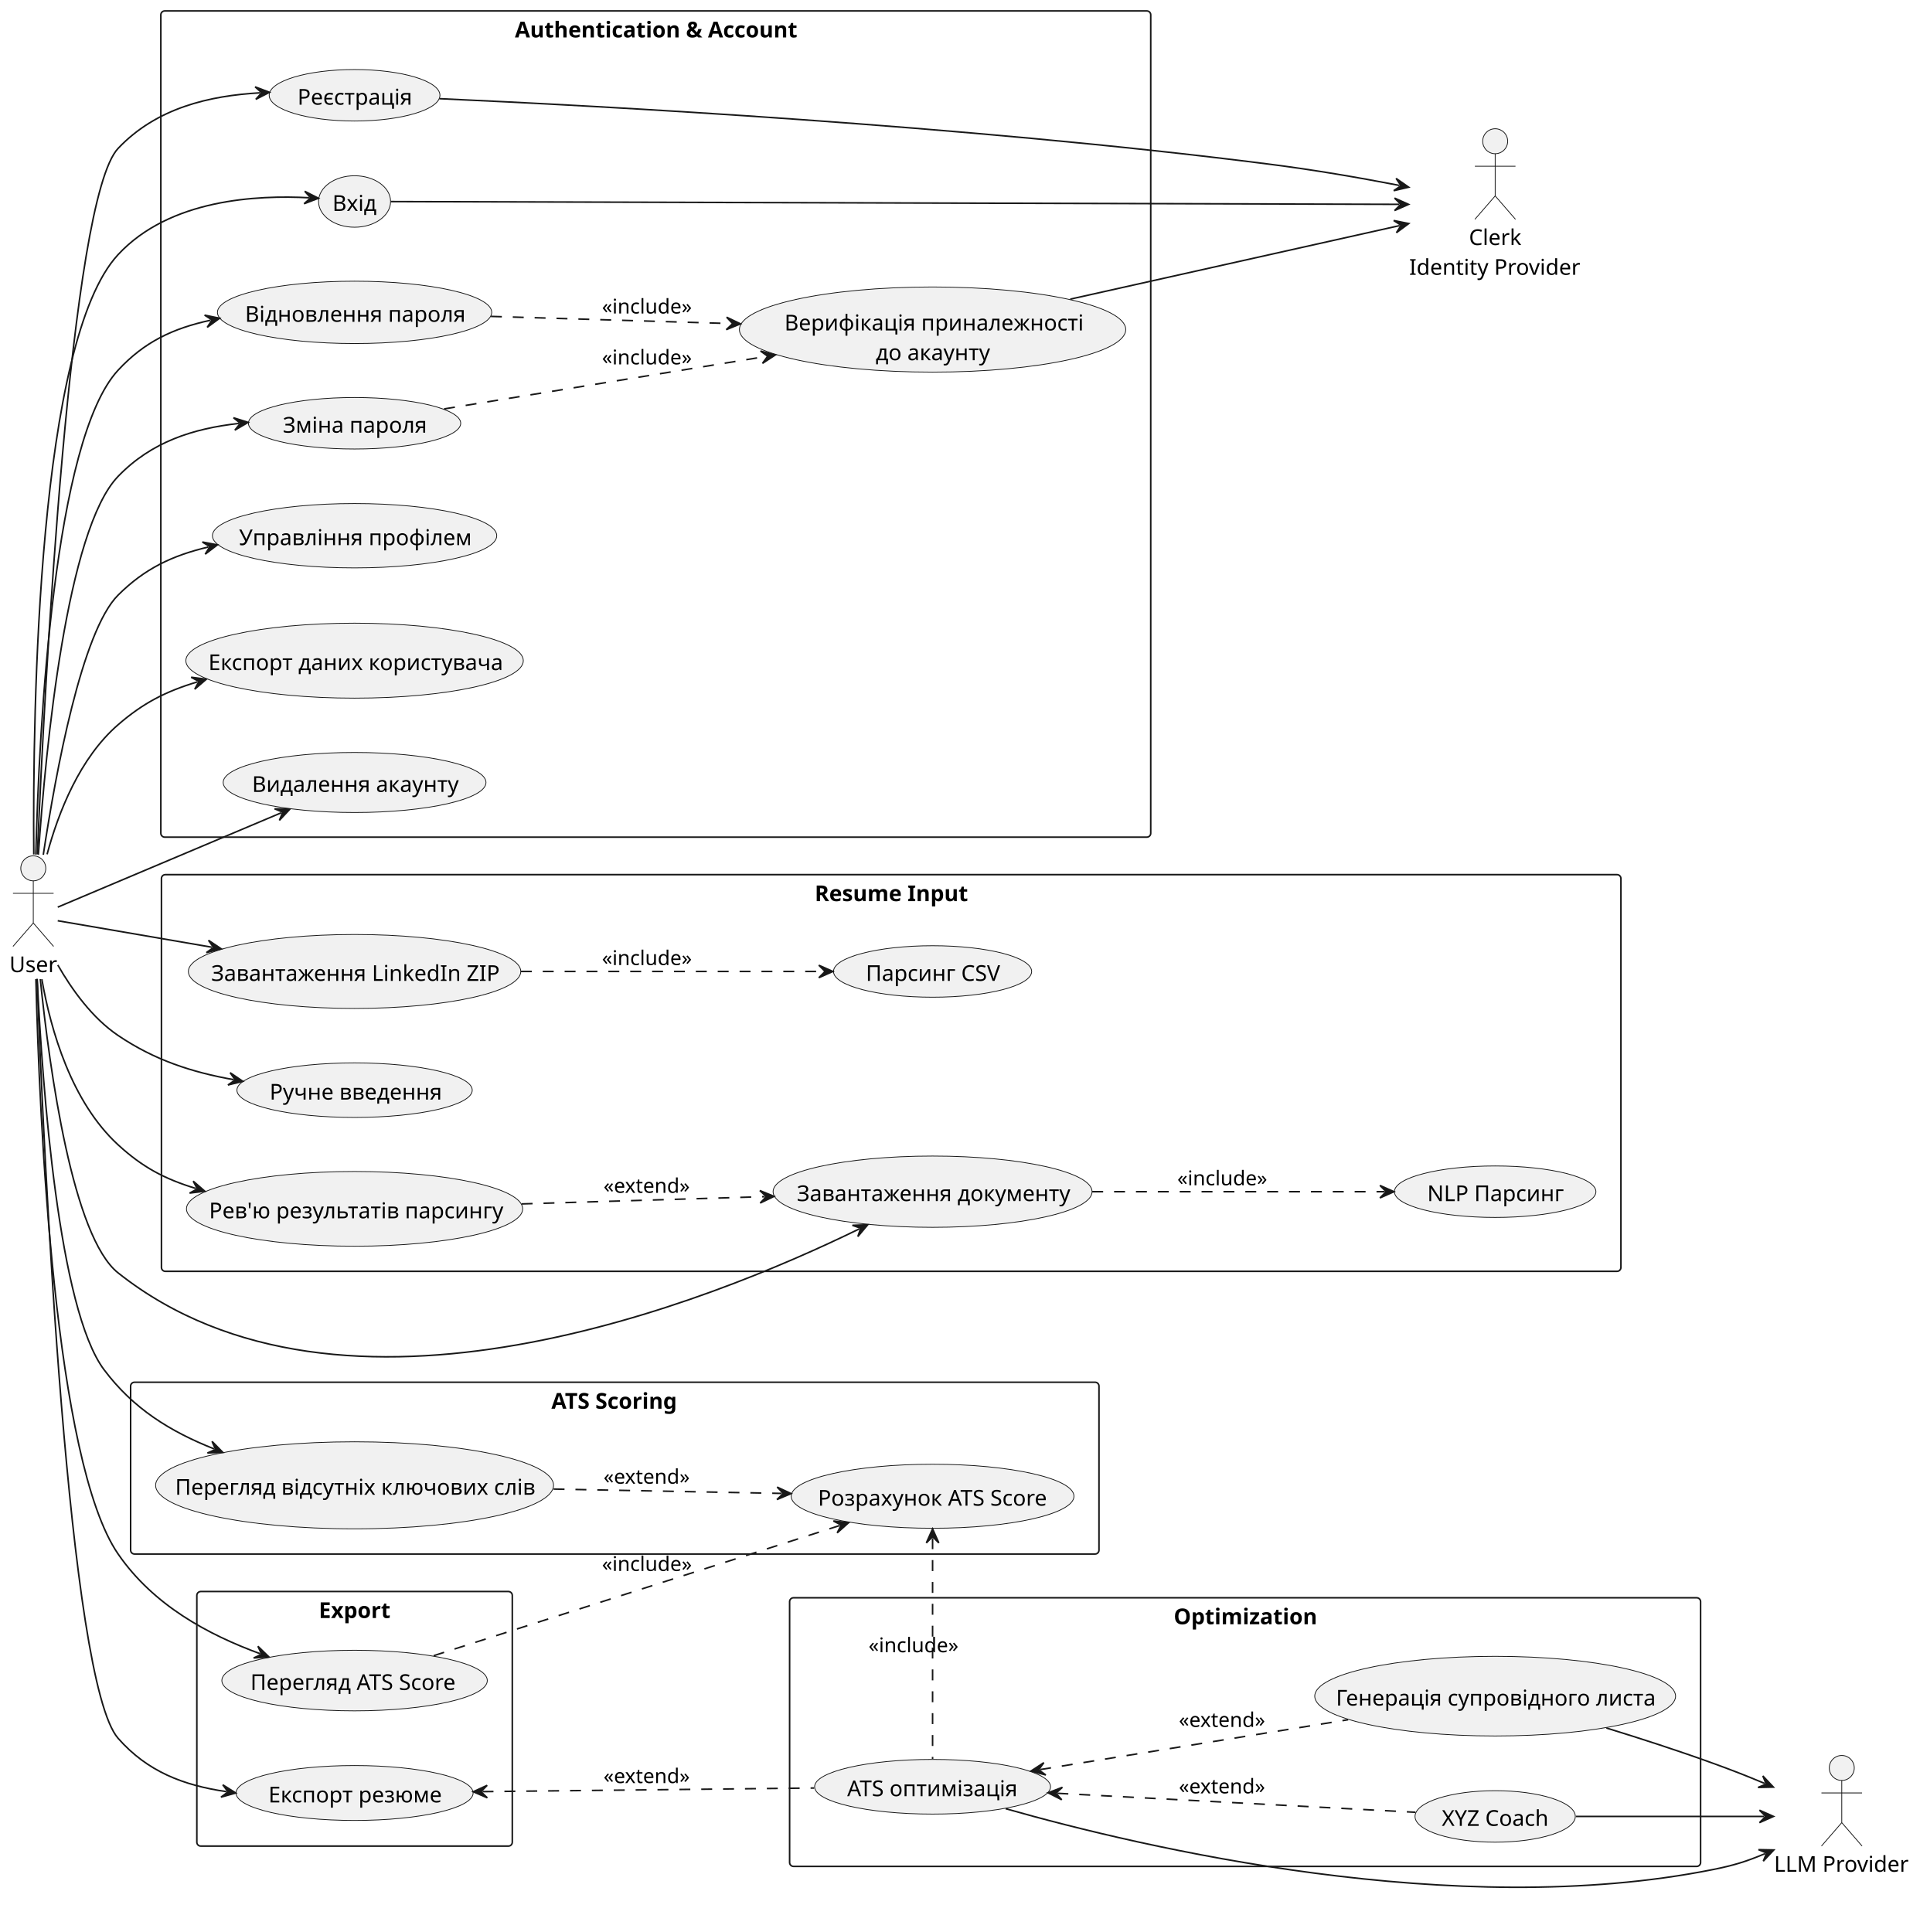
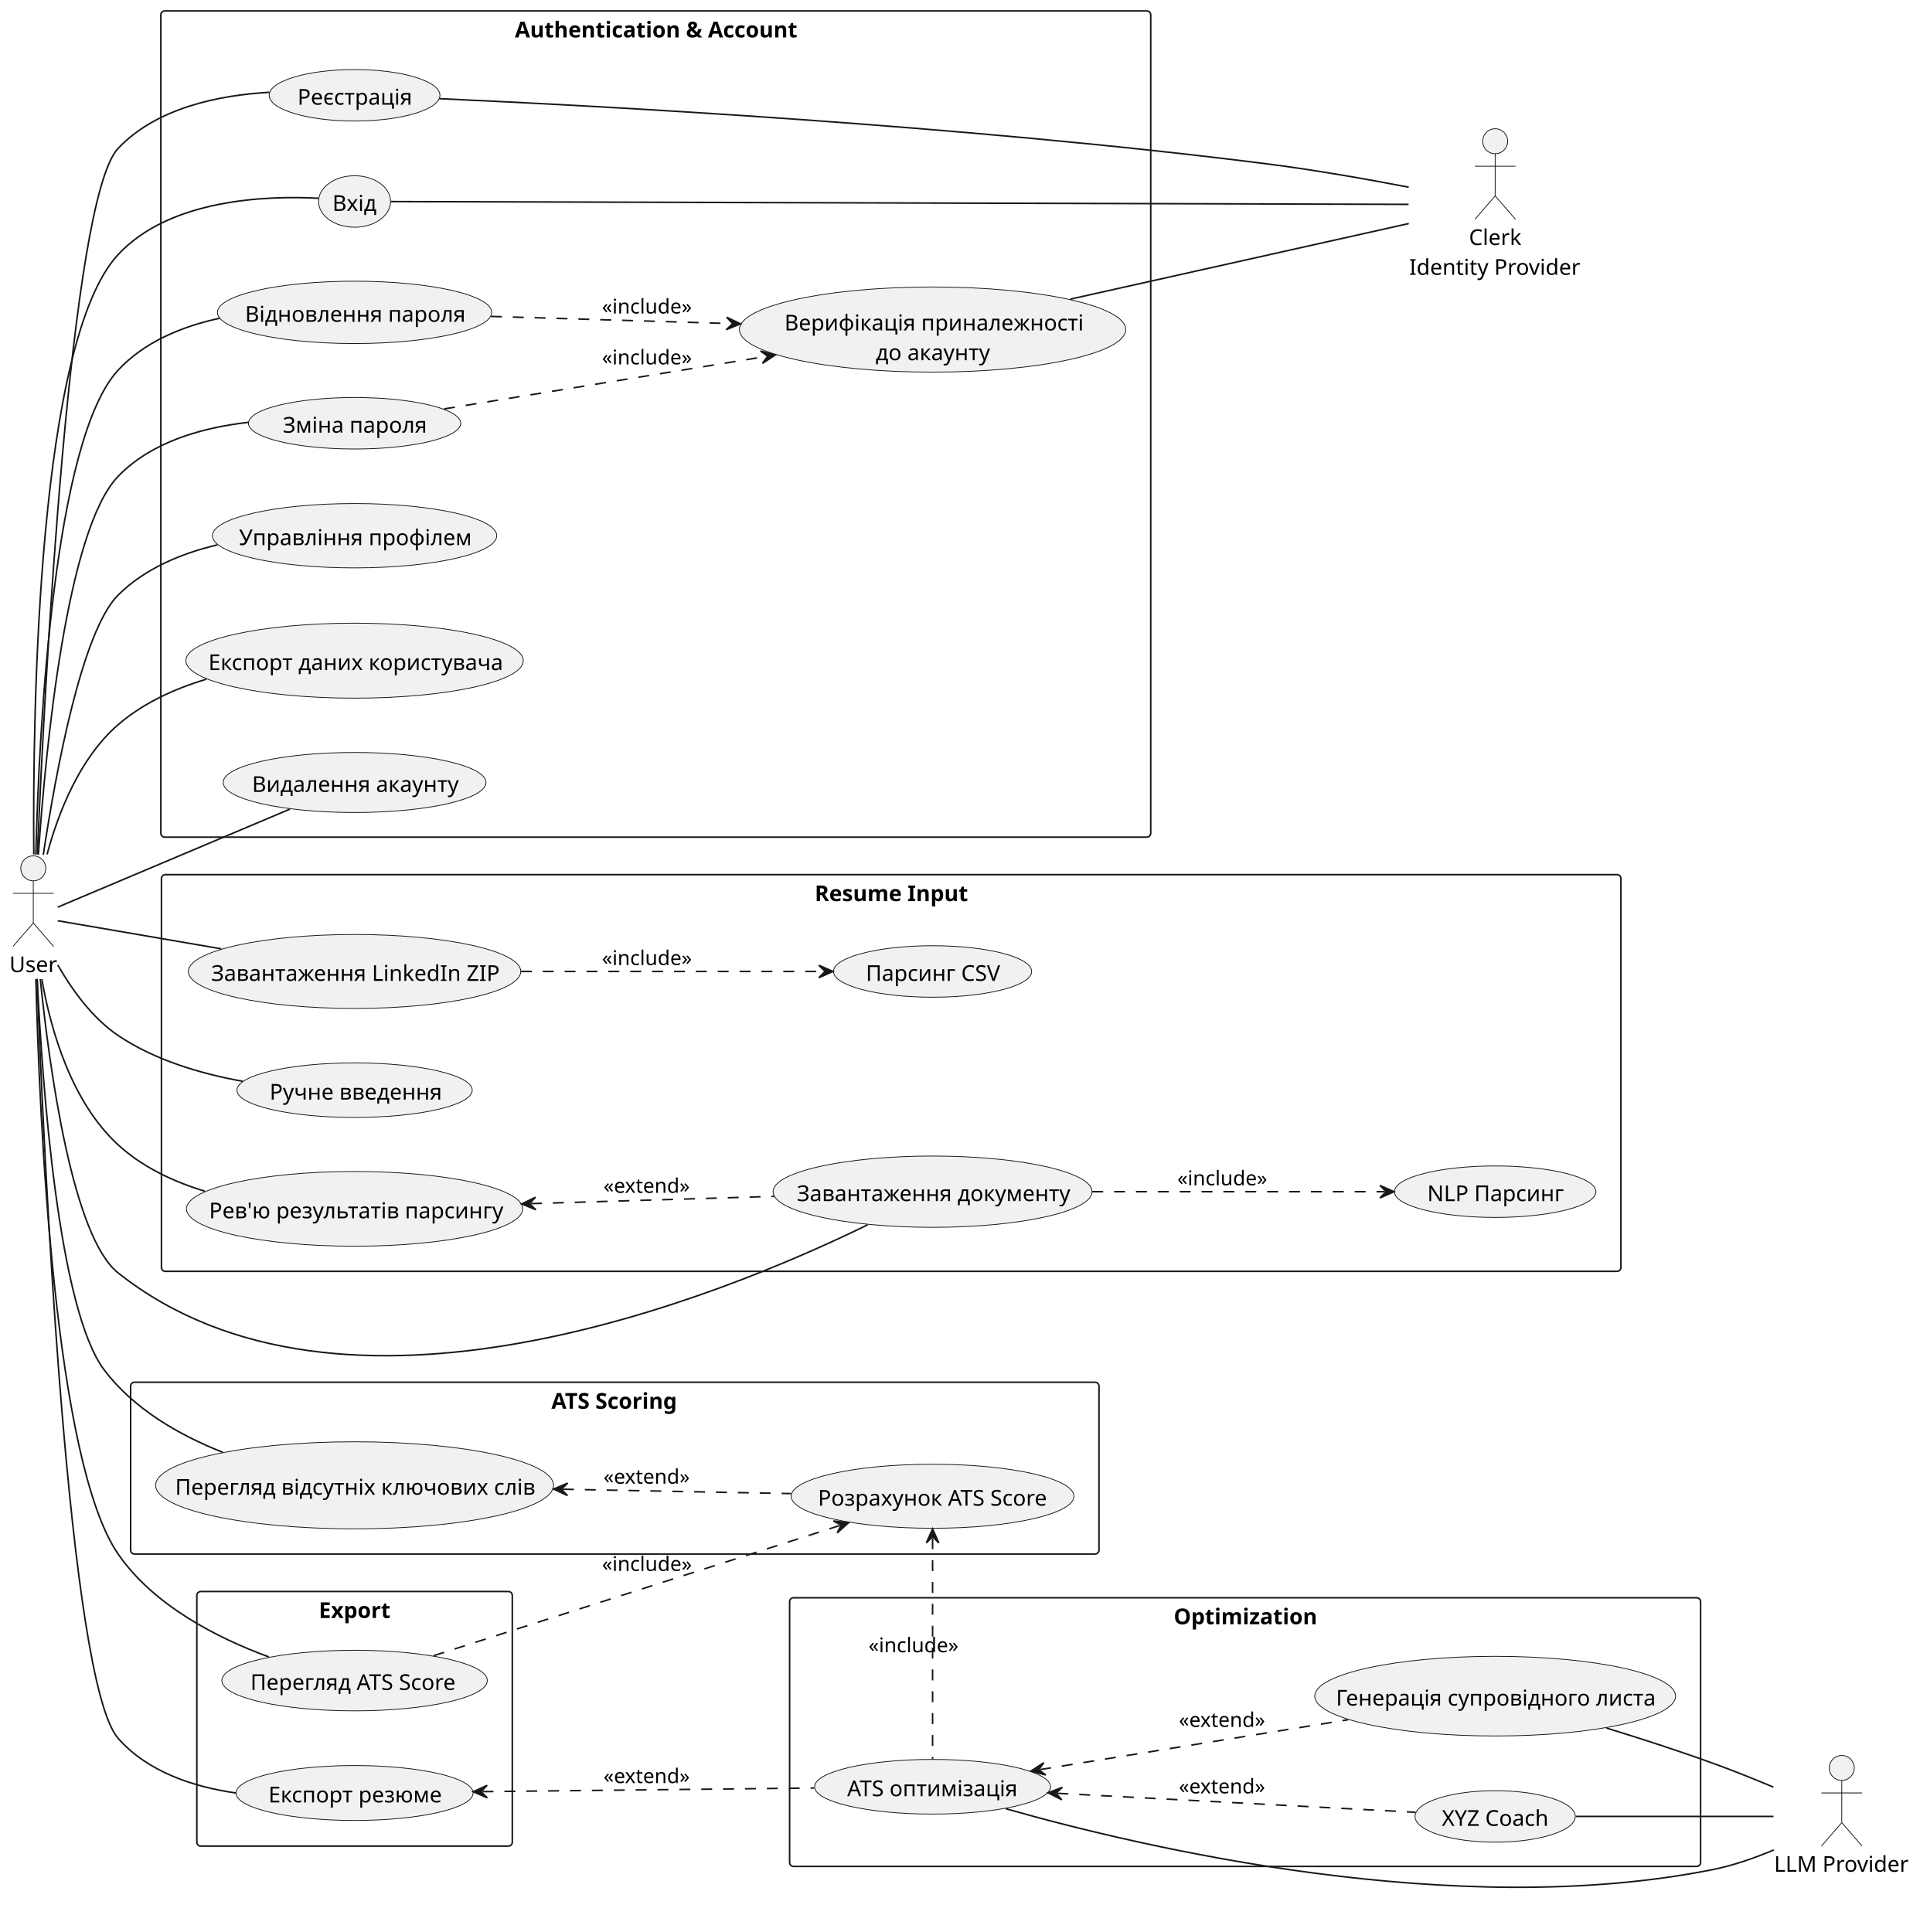
<svg xmlns="http://www.w3.org/2000/svg" contentStyleType="text/css" data-diagram-type="DESCRIPTION" height="1237px" preserveAspectRatio="none" style="width:1229px;height:1237px;background:#FFFFFF;" version="1.1" viewBox="0 0 1229 1237" width="1229px" zoomAndPan="magnify">
  <defs />
  <g>
    <g class="cluster" data-qualified-name="Authentication . Account" data-source-line="9" id="ent0005">
      <rect fill="none" height="529" rx="2.5" ry="2.5" style="stroke:#181818;stroke-width:1;" width="633.68" x="102.96" y="7" />
      <text fill="#000000" font-family="sans-serif" font-size="14" font-weight="bold" lengthAdjust="spacing" textLength="180.347" x="329.626" y="23.966">Authentication &amp; Account</text>
    </g>
    <g class="cluster" data-qualified-name="Resume Input" data-source-line="20" id="ent0014">
      <rect fill="none" height="254" rx="2.5" ry="2.5" style="stroke:#181818;stroke-width:1;" width="934.28" x="103.35" y="560" />
      <text fill="#000000" font-family="sans-serif" font-size="14" font-weight="bold" lengthAdjust="spacing" textLength="97.888" x="521.546" y="576.966">Resume Input</text>
    </g>
    <g class="cluster" data-qualified-name="Optimization" data-source-line="31" id="ent0021">
      <rect fill="none" height="172" rx="2.5" ry="2.5" style="stroke:#181818;stroke-width:1;" width="583.16" x="505.47" y="1023" />
      <text fill="#000000" font-family="sans-serif" font-size="14" font-weight="bold" lengthAdjust="spacing" textLength="91.42" x="751.34" y="1039.966">Optimization</text>
    </g>
    <g class="cluster" data-qualified-name="PkgATS" data-source-line="37" id="ent0025">
      <rect fill="none" height="110" rx="2.5" ry="2.5" style="stroke:#181818;stroke-width:1;" width="619.89" x="83.62" y="885" />
      <text fill="#000000" font-family="sans-serif" font-size="14" font-weight="bold" lengthAdjust="spacing" textLength="81.2" x="352.965" y="901.966">ATS Scoring</text>
    </g>
    <g class="cluster" data-qualified-name="Export" data-source-line="42" id="ent0028">
      <rect fill="none" height="163" rx="2.5" ry="2.5" style="stroke:#181818;stroke-width:1;" width="201.94" x="126.01" y="1019" />
      <text fill="#000000" font-family="sans-serif" font-size="14" font-weight="bold" lengthAdjust="spacing" textLength="45.864" x="204.048" y="1035.966">Export</text>
    </g>
    <g class="entity" data-qualified-name="Authentication . Account.UC_Register" data-source-line="10" id="ent0006">
      <ellipse cx="226.975" cy="61.003" fill="#F1F1F1" rx="54.655" ry="16.483" style="stroke:#181818;stroke-width:0.5;" />
      <text fill="#000000" font-family="sans-serif" font-size="14" lengthAdjust="spacing" textLength="73.052" x="190.45" y="67.037">Реєстрація</text>
    </g>
    <g class="entity" data-qualified-name="Authentication . Account.UC_Login" data-source-line="11" id="ent0007">
      <ellipse cx="226.976" cy="129.003" fill="#F1F1F1" rx="23.056" ry="16.483" style="stroke:#181818;stroke-width:0.5;" />
      <text fill="#000000" font-family="sans-serif" font-size="14" lengthAdjust="spacing" textLength="28.364" x="212.794" y="135.037">Вхід</text>
    </g>
    <g class="entity" data-qualified-name="Authentication . Account.UC_VerifyEmail" data-source-line="12" id="ent0008">
      <ellipse cx="596.988" cy="211.003" fill="#F1F1F1" rx="123.648" ry="27.263" style="stroke:#181818;stroke-width:0.5;" />
      <text fill="#000000" font-family="sans-serif" font-size="14" lengthAdjust="spacing" textLength="189.629" x="502.173" y="211.567">Верифікація приналежності</text>
      <text fill="#000000" font-family="sans-serif" font-size="14" lengthAdjust="spacing" textLength="72.814" x="560.581" y="230.635">до акаунту</text>
    </g>
    <g class="entity" data-qualified-name="Authentication . Account.UC_RecoverPassword" data-source-line="13" id="ent0009">
      <ellipse cx="226.984" cy="199.999" fill="#F1F1F1" rx="87.794" ry="19.959" style="stroke:#181818;stroke-width:0.5;" />
      <text fill="#000000" font-family="sans-serif" font-size="14" lengthAdjust="spacing" textLength="140.251" x="156.858" y="206.033">Відновлення пароля</text>
    </g>
    <g class="entity" data-qualified-name="Authentication . Account.UC_ChangePassword" data-source-line="14" id="ent0010">
      <ellipse cx="226.98" cy="271.003" fill="#F1F1F1" rx="67.95" ry="16.483" style="stroke:#181818;stroke-width:0.5;" />
      <text fill="#000000" font-family="sans-serif" font-size="14" lengthAdjust="spacing" textLength="91.854" x="181.054" y="277.037">Зміна пароля</text>
    </g>
    <g class="entity" data-qualified-name="Authentication . Account.UC_Profile" data-source-line="15" id="ent0011">
      <ellipse cx="226.981" cy="343.002" fill="#F1F1F1" rx="91.01" ry="20.602" style="stroke:#181818;stroke-width:0.5;" />
      <text fill="#000000" font-family="sans-serif" font-size="14" lengthAdjust="spacing" textLength="147.965" x="152.998" y="349.036">Управління профілем</text>
    </g>
    <g class="entity" data-qualified-name="Authentication . Account.UC_ExportData" data-source-line="16" id="ent0012">
      <ellipse cx="226.978" cy="423.004" fill="#F1F1F1" rx="108.018" ry="24.004" style="stroke:#181818;stroke-width:0.5;" />
      <text fill="#000000" font-family="sans-serif" font-size="14" lengthAdjust="spacing" textLength="187.151" x="133.403" y="429.038">Експорт даних користувача</text>
    </g>
    <g class="entity" data-qualified-name="Authentication . Account.UC_Delete" data-source-line="17" id="ent0013">
      <ellipse cx="226.982" cy="501.005" fill="#F1F1F1" rx="84.123" ry="19.224" style="stroke:#181818;stroke-width:0.5;" />
      <text fill="#000000" font-family="sans-serif" font-size="14" lengthAdjust="spacing" textLength="131.278" x="161.344" y="507.038">Видалення акаунту</text>
    </g>
    <g class="entity" data-qualified-name="Resume Input.UC_Upload" data-source-line="21" id="ent0015">
      <ellipse cx="596.986" cy="762.999" fill="#F1F1F1" rx="102.096" ry="22.819" style="stroke:#181818;stroke-width:0.5;" />
      <text fill="#000000" font-family="sans-serif" font-size="14" lengthAdjust="spacing" textLength="173.753" x="510.109" y="769.033">Завантаження документу</text>
    </g>
    <g class="entity" data-qualified-name="Resume Input.UC_Parse" data-source-line="22" id="ent0016">
      <ellipse cx="957.125" cy="763.003" fill="#F1F1F1" rx="64.495" ry="16.483" style="stroke:#181818;stroke-width:0.5;" />
      <text fill="#000000" font-family="sans-serif" font-size="14" lengthAdjust="spacing" textLength="86.968" x="913.642" y="769.037">NLP Парсинг</text>
    </g>
    <g class="entity" data-qualified-name="Resume Input.UC_ReviewParse" data-source-line="23" id="ent0017">
      <ellipse cx="226.975" cy="773.995" fill="#F1F1F1" rx="107.625" ry="23.925" style="stroke:#181818;stroke-width:0.5;" />
      <text fill="#000000" font-family="sans-serif" font-size="14" lengthAdjust="spacing" textLength="186.269" x="133.841" y="780.029">Рев'ю результатів парсингу</text>
    </g>
    <g class="entity" data-qualified-name="Resume Input.UC_Zip" data-source-line="25" id="ent0018">
      <ellipse cx="226.976" cy="622.001" fill="#F1F1F1" rx="106.406" ry="23.681" style="stroke:#181818;stroke-width:0.5;" />
      <text fill="#000000" font-family="sans-serif" font-size="14" lengthAdjust="spacing" textLength="183.525" x="135.213" y="628.035">Завантаження LinkedIn ZIP</text>
    </g>
    <g class="entity" data-qualified-name="Resume Input.UC_ParseZip" data-source-line="26" id="ent0019">
      <ellipse cx="596.986" cy="622.003" fill="#F1F1F1" rx="63.426" ry="16.483" style="stroke:#181818;stroke-width:0.5;" />
      <text fill="#000000" font-family="sans-serif" font-size="14" lengthAdjust="spacing" textLength="85.456" x="554.258" y="628.037">Парсинг CSV</text>
    </g>
    <g class="entity" data-qualified-name="Resume Input.UC_Wizard" data-source-line="28" id="ent0020">
      <ellipse cx="226.983" cy="698.005" fill="#F1F1F1" rx="75.323" ry="17.465" style="stroke:#181818;stroke-width:0.5;" />
      <text fill="#000000" font-family="sans-serif" font-size="14" lengthAdjust="spacing" textLength="108.78" x="172.594" y="704.039">Ручне введення</text>
    </g>
    <g class="entity" data-qualified-name="Optimization.UC_XYZ" data-source-line="32" id="ent0022">
      <ellipse cx="957.129" cy="1163.003" fill="#F1F1F1" rx="51.309" ry="16.483" style="stroke:#181818;stroke-width:0.5;" />
      <text fill="#000000" font-family="sans-serif" font-size="14" lengthAdjust="spacing" textLength="68.32" x="922.97" y="1169.037">XYZ Coach</text>
    </g>
    <g class="entity" data-qualified-name="Optimization.UC_Cover" data-source-line="33" id="ent0023">
      <ellipse cx="957.128" cy="1085.999" fill="#F1F1F1" rx="115.498" ry="25.5" style="stroke:#181818;stroke-width:0.5;" />
      <text fill="#000000" font-family="sans-serif" font-size="14" lengthAdjust="spacing" textLength="203.797" x="855.229" y="1092.034">Генерація супровідного листа</text>
    </g>
    <g class="entity" data-qualified-name="Optimization.UC_ATSOpt" data-source-line="34" id="ent0024">
      <ellipse cx="596.988" cy="1144.004" fill="#F1F1F1" rx="75.518" ry="17.504" style="stroke:#181818;stroke-width:0.5;" />
      <text fill="#000000" font-family="sans-serif" font-size="14" lengthAdjust="spacing" textLength="109.298" x="542.34" y="1150.038">ATS оптимізація</text>
    </g>
    <g class="entity" data-qualified-name="PkgATS.UC_ATS_Calc" data-source-line="38" id="ent0026">
      <ellipse cx="596.987" cy="958.003" fill="#F1F1F1" rx="90.517" ry="20.503" style="stroke:#181818;stroke-width:0.5;" />
      <text fill="#000000" font-family="sans-serif" font-size="14" lengthAdjust="spacing" textLength="146.789" x="523.592" y="964.037">Розрахунок ATS Score</text>
    </g>
    <g class="entity" data-qualified-name="PkgATS.UC_ATS_Breakdown" data-source-line="39" id="ent0027">
      <ellipse cx="226.982" cy="951.002" fill="#F1F1F1" rx="127.362" ry="27.872" style="stroke:#181818;stroke-width:0.5;" />
      <text fill="#000000" font-family="sans-serif" font-size="14" lengthAdjust="spacing" textLength="229.725" x="112.119" y="957.036">Перегляд відсутніх ключових слів</text>
    </g>
    <g class="entity" data-qualified-name="Export.UC_ExportATS" data-source-line="43" id="ent0029">
      <ellipse cx="226.984" cy="1076.005" fill="#F1F1F1" rx="84.974" ry="19.395" style="stroke:#181818;stroke-width:0.5;" />
      <text fill="#000000" font-family="sans-serif" font-size="14" lengthAdjust="spacing" textLength="133.377" x="160.296" y="1082.039">Перегляд ATS Score</text>
    </g>
    <g class="entity" data-qualified-name="Export.UC_ExportRes" data-source-line="44" id="ent0030">
      <ellipse cx="226.983" cy="1147.999" fill="#F1F1F1" rx="75.894" ry="17.579" style="stroke:#181818;stroke-width:0.5;" />
      <text fill="#000000" font-family="sans-serif" font-size="14" lengthAdjust="spacing" textLength="110.292" x="171.838" y="1154.033">Експорт резюме</text>
    </g>
    <g class="entity" data-qualified-name="User" data-source-line="5" id="ent0002">
      <ellipse cx="21.309" cy="555.97" fill="#F1F1F1" rx="8" ry="8" style="stroke:#181818;stroke-width:0.5;" />
      <path d="M21.309,563.97 L21.309,590.97 M8.309,571.97 L34.309,571.97 M21.309,590.97 L8.309,605.97 M21.309,590.97 L34.309,605.97" fill="none" style="stroke:#181818;stroke-width:0.5;" />
      <text fill="#000000" font-family="sans-serif" font-size="14" lengthAdjust="spacing" textLength="30.618" x="6" y="622.436">User</text>
    </g>
    <g class="entity" data-qualified-name="Clerk" data-source-line="6" id="ent0003">
      <ellipse cx="957.139" cy="90.43" fill="#F1F1F1" rx="8" ry="8" style="stroke:#181818;stroke-width:0.5;" />
      <path d="M957.139,98.43 L957.139,125.43 M944.139,106.43 L970.139,106.43 M957.139,125.43 L944.139,140.43 M957.139,125.43 L970.139,140.43" fill="none" style="stroke:#181818;stroke-width:0.5;" />
      <text fill="#000000" font-family="sans-serif" font-size="14" lengthAdjust="spacing" textLength="33.614" x="940.332" y="156.896">Clerk</text>
      <text fill="#000000" font-family="sans-serif" font-size="14" lengthAdjust="spacing" textLength="110.138" x="902.07" y="175.964">Identity Provider</text>
    </g>
    <g class="entity" data-qualified-name="LLM" data-source-line="7" id="ent0004">
      <ellipse cx="1179.002" cy="1131.97" fill="#F1F1F1" rx="8" ry="8" style="stroke:#181818;stroke-width:0.5;" />
      <path d="M1179.002,1139.97 L1179.002,1166.97 M1166.002,1147.97 L1192.002,1147.97 M1179.002,1166.97 L1166.002,1181.97 M1179.002,1166.97 L1192.002,1181.97" fill="none" style="stroke:#181818;stroke-width:0.5;" />
      <text fill="#000000" font-family="sans-serif" font-size="14" lengthAdjust="spacing" textLength="86.744" x="1135.63" y="1198.436">LLM Provider</text>
    </g>
-     <g class="link" data-entity-1="ent0002" data-entity-2="ent0006" data-link-type="dependency" data-source-line="47" id="lnk31">
-       <path d="M23.9,547.03 C28.71,435.63 44.71,127.63 75.62,95 C100.19,69.06 134.03,61.269 166.53,59.429" fill="none" id="User-to-UC_Register" style="stroke:#181818;stroke-width:1;" />
-       <polygon fill="#181818" points="172.52,59.09,163.308,55.605,167.528,59.373,163.761,63.592,172.52,59.09" style="stroke:#181818;stroke-width:1;" />
-     </g>
-     <g class="link" data-entity-1="ent0002" data-entity-2="ent0007" data-link-type="dependency" data-source-line="48" id="lnk32">
-       <path d="M21.63,547.1 C20.87,452.45 24.36,218.17 75.62,163 C108.77,127.32 164.788,124.861 197.869,126.621" fill="none" id="User-to-UC_Login" style="stroke:#181818;stroke-width:1;" />
-       <polygon fill="#181818" points="203.86,126.94,195.085,122.468,198.867,126.674,194.66,130.456,203.86,126.94" style="stroke:#181818;stroke-width:1;" />
-     </g>
-     <g class="link" data-entity-1="ent0002" data-entity-2="ent0009" data-link-type="dependency" data-source-line="49" id="lnk33">
-       <path d="M22.93,547.19 C25.06,465.2 34.42,281.46 75.62,237 C92.43,218.86 110.717,210.254 134.747,205.034" fill="none" id="User-to-UC_RecoverPassword" style="stroke:#181818;stroke-width:1;" />
-       <polygon fill="#181818" points="140.61,203.76,130.966,201.762,135.724,204.821,132.664,209.579,140.61,203.76" style="stroke:#181818;stroke-width:1;" />
-     </g>
-     <g class="link" data-entity-1="ent0002" data-entity-2="ent0010" data-link-type="dependency" data-source-line="50" id="lnk34">
-       <path d="M24.56,547.23 C29.3,477.9 42.75,339.06 75.62,305 C96.99,282.85 123.538,274.413 152.878,271.103" fill="none" id="User-to-UC_ChangePassword" style="stroke:#181818;stroke-width:1;" />
-       <polygon fill="#181818" points="158.84,270.43,149.448,267.464,153.871,270.99,150.345,275.414,158.84,270.43" style="stroke:#181818;stroke-width:1;" />
-     </g>
-     <g class="link" data-entity-1="ent0002" data-entity-2="ent0011" data-link-type="dependency" data-source-line="51" id="lnk35">
-       <path d="M27.71,547.29 C35.73,494.21 52.37,404.12 75.62,381 C92.61,364.1 110.122,355.747 133.362,350.227" fill="none" id="User-to-UC_Profile" style="stroke:#181818;stroke-width:1;" />
-       <polygon fill="#181818" points="139.2,348.84,129.519,347.028,134.335,349.995,131.368,354.812,139.2,348.84" style="stroke:#181818;stroke-width:1;" />
-     </g>
-     <g class="link" data-entity-1="ent0002" data-entity-2="ent0012" data-link-type="dependency" data-source-line="52" id="lnk36">
-       <path d="M30.14,546.98 C37.46,519.87 51.08,485.26 75.62,464 C91.57,450.18 106.013,442.695 126.373,436.585" fill="none" id="User-to-UC_ExportData" style="stroke:#181818;stroke-width:1;" />
-       <polygon fill="#181818" points="132.12,434.86,122.35,433.616,127.331,436.297,124.65,441.278,132.12,434.86" style="stroke:#181818;stroke-width:1;" />
-     </g>
-     <g class="link" data-entity-1="ent0002" data-entity-2="ent0013" data-link-type="dependency" data-source-line="53" id="lnk37">
-       <path d="M36.96,580.82 C67.69,567.84 134.332,539.694 180.072,520.384" fill="none" id="User-to-UC_Delete" style="stroke:#181818;stroke-width:1;" />
-       <polygon fill="#181818" points="185.6,518.05,175.753,517.865,180.994,519.995,178.864,525.235,185.6,518.05" style="stroke:#181818;stroke-width:1;" />
-     </g>
-     <g class="link" data-entity-1="ent0006" data-entity-2="ent0003" data-link-type="dependency" data-source-line="55" id="lnk38">
-       <path d="M281.28,63.18 C384.15,67.8 617.09,80.23 811.64,105 C841.6,108.81 868.888,113.538 895.898,118.728" fill="none" id="UC_Register-to-Clerk" style="stroke:#181818;stroke-width:1;" />
-       <polygon fill="#181818" points="901.79,119.86,893.707,114.234,896.88,118.916,892.197,122.09,901.79,119.86" style="stroke:#181818;stroke-width:1;" />
-     </g>
-     <g class="link" data-entity-1="ent0007" data-entity-2="ent0003" data-link-type="dependency" data-source-line="56" id="lnk39">
-       <path d="M250.17,129.06 C349.38,129.33 747.88,130.423 895.71,130.833" fill="none" id="UC_Login-to-Clerk" style="stroke:#181818;stroke-width:1;" />
-       <polygon fill="#181818" points="901.71,130.85,892.721,126.825,896.71,130.836,892.699,134.825,901.71,130.85" style="stroke:#181818;stroke-width:1;" />
-     </g>
-     <g class="link" data-entity-1="ent0008" data-entity-2="ent0003" data-link-type="dependency" data-source-line="57" id="lnk40">
-       <path d="M685.14,191.53 C752.75,176.43 838.474,157.278 895.964,144.438" fill="none" id="UC_VerifyEmail-to-Clerk" style="stroke:#181818;stroke-width:1;" />
-       <polygon fill="#181818" points="901.82,143.13,892.164,141.188,896.94,144.22,893.908,148.996,901.82,143.13" style="stroke:#181818;stroke-width:1;" />
+     <g class="link" data-entity-1="ent0002" data-entity-2="ent0006" data-link-type="association" data-source-line="47" id="lnk31">
+       <path d="M23.9,547.03 C28.71,435.63 44.71,127.63 75.62,95 C100.19,69.06 140.02,60.93 172.52,59.09" fill="none" id="User-UC_Register" style="stroke:#181818;stroke-width:1;" />
+     </g>
+     <g class="link" data-entity-1="ent0002" data-entity-2="ent0007" data-link-type="association" data-source-line="48" id="lnk32">
+       <path d="M21.63,547.1 C20.87,452.45 24.36,218.17 75.62,163 C108.77,127.32 170.78,125.18 203.86,126.94" fill="none" id="User-UC_Login" style="stroke:#181818;stroke-width:1;" />
+     </g>
+     <g class="link" data-entity-1="ent0002" data-entity-2="ent0009" data-link-type="association" data-source-line="49" id="lnk33">
+       <path d="M22.93,547.19 C25.06,465.2 34.42,281.46 75.62,237 C92.43,218.86 116.58,208.98 140.61,203.76" fill="none" id="User-UC_RecoverPassword" style="stroke:#181818;stroke-width:1;" />
+     </g>
+     <g class="link" data-entity-1="ent0002" data-entity-2="ent0010" data-link-type="association" data-source-line="50" id="lnk34">
+       <path d="M24.56,547.23 C29.3,477.9 42.75,339.06 75.62,305 C96.99,282.85 129.5,273.74 158.84,270.43" fill="none" id="User-UC_ChangePassword" style="stroke:#181818;stroke-width:1;" />
+     </g>
+     <g class="link" data-entity-1="ent0002" data-entity-2="ent0011" data-link-type="association" data-source-line="51" id="lnk35">
+       <path d="M27.71,547.29 C35.73,494.21 52.37,404.12 75.62,381 C92.61,364.1 115.96,354.36 139.2,348.84" fill="none" id="User-UC_Profile" style="stroke:#181818;stroke-width:1;" />
+     </g>
+     <g class="link" data-entity-1="ent0002" data-entity-2="ent0012" data-link-type="association" data-source-line="52" id="lnk36">
+       <path d="M30.14,546.98 C37.46,519.87 51.08,485.26 75.62,464 C91.57,450.18 111.76,440.97 132.12,434.86" fill="none" id="User-UC_ExportData" style="stroke:#181818;stroke-width:1;" />
+     </g>
+     <g class="link" data-entity-1="ent0002" data-entity-2="ent0013" data-link-type="association" data-source-line="53" id="lnk37">
+       <path d="M36.96,580.82 C67.69,567.84 139.86,537.36 185.6,518.05" fill="none" id="User-UC_Delete" style="stroke:#181818;stroke-width:1;" />
+     </g>
+     <g class="link" data-entity-1="ent0006" data-entity-2="ent0003" data-link-type="association" data-source-line="55" id="lnk38">
+       <path d="M281.28,63.18 C384.15,67.8 617.09,80.23 811.64,105 C841.6,108.81 874.78,114.67 901.79,119.86" fill="none" id="UC_Register-Clerk" style="stroke:#181818;stroke-width:1;" />
+     </g>
+     <g class="link" data-entity-1="ent0007" data-entity-2="ent0003" data-link-type="association" data-source-line="56" id="lnk39">
+       <path d="M250.17,129.06 C349.38,129.33 753.88,130.44 901.71,130.85" fill="none" id="UC_Login-Clerk" style="stroke:#181818;stroke-width:1;" />
+     </g>
+     <g class="link" data-entity-1="ent0008" data-entity-2="ent0003" data-link-type="association" data-source-line="57" id="lnk40">
+       <path d="M685.14,191.53 C752.75,176.43 844.33,155.97 901.82,143.13" fill="none" id="UC_VerifyEmail-Clerk" style="stroke:#181818;stroke-width:1;" />
    </g>
    <g class="link" data-entity-1="ent0009" data-entity-2="ent0008" data-link-type="dependency" data-source-line="58" id="lnk41">
      <path d="M314.26,202.58 C361.85,204 415.723,205.611 468.023,207.171" fill="none" id="UC_RecoverPassword-to-UC_VerifyEmail" style="stroke:#181818;stroke-width:1;stroke-dasharray:7,7;" />
      <polygon fill="#181818" points="474.02,207.35,465.143,203.083,469.022,207.201,464.905,211.08,474.02,207.35" style="stroke:#181818;stroke-width:1;" />
      <text fill="#000000" font-family="sans-serif" font-size="13" lengthAdjust="spacing" textLength="57.577" x="385.34" y="200.737">«include»</text>
    </g>
    <g class="link" data-entity-1="ent0010" data-entity-2="ent0008" data-link-type="dependency" data-source-line="59" id="lnk42">
      <path d="M284.27,261.82 C340.55,252.65 422.358,239.305 490.428,228.215" fill="none" id="UC_ChangePassword-to-UC_VerifyEmail" style="stroke:#181818;stroke-width:1;stroke-dasharray:7,7;" />
      <polygon fill="#181818" points="496.35,227.25,486.824,224.749,491.415,228.054,488.11,232.645,496.35,227.25" style="stroke:#181818;stroke-width:1;" />
      <text fill="#000000" font-family="sans-serif" font-size="13" lengthAdjust="spacing" textLength="57.577" x="385.34" y="233.307">«include»</text>
    </g>
-     <g class="link" data-entity-1="ent0002" data-entity-2="ent0020" data-link-type="dependency" data-source-line="61" id="lnk43">
-       <path d="M37,617.86 C46.03,633.64 59.06,651.82 75.62,663 C99.05,678.82 122.804,686.493 149.574,691.283" fill="none" id="User-to-UC_Wizard" style="stroke:#181818;stroke-width:1;" />
-       <polygon fill="#181818" points="155.48,692.34,147.325,686.817,150.558,691.459,145.916,694.692,155.48,692.34" style="stroke:#181818;stroke-width:1;" />
-     </g>
-     <g class="link" data-entity-1="ent0002" data-entity-2="ent0015" data-link-type="dependency" data-source-line="63" id="lnk44">
-       <path d="M25.78,626.89 C31.84,685.89 46.56,791.95 75.62,815 C219.31,928.97 454.839,833.333 550.089,786.813" fill="none" id="User-to-UC_Upload" style="stroke:#181818;stroke-width:1;" />
-       <polygon fill="#181818" points="555.48,784.18,545.638,784.535,550.987,786.374,549.148,791.724,555.48,784.18" style="stroke:#181818;stroke-width:1;" />
+     <g class="link" data-entity-1="ent0002" data-entity-2="ent0020" data-link-type="association" data-source-line="61" id="lnk43">
+       <path d="M37,617.86 C46.03,633.64 59.06,651.82 75.62,663 C99.05,678.82 128.71,687.55 155.48,692.34" fill="none" id="User-UC_Wizard" style="stroke:#181818;stroke-width:1;" />
+     </g>
+     <g class="link" data-entity-1="ent0002" data-entity-2="ent0015" data-link-type="association" data-source-line="63" id="lnk44">
+       <path d="M25.78,626.89 C31.84,685.89 46.56,791.95 75.62,815 C219.31,928.97 460.23,830.7 555.48,784.18" fill="none" id="User-UC_Upload" style="stroke:#181818;stroke-width:1;" />
    </g>
    <g class="link" data-entity-1="ent0015" data-entity-2="ent0016" data-link-type="dependency" data-source-line="64" id="lnk45">
      <path d="M699.18,763 C761.24,763 832.79,763 886.37,763" fill="none" id="UC_Upload-to-UC_Parse" style="stroke:#181818;stroke-width:1;stroke-dasharray:7,7;" />
      <polygon fill="#181818" points="892.37,763,883.37,759,887.37,763,883.37,767,892.37,763" style="stroke:#181818;stroke-width:1;" />
      <text fill="#000000" font-family="sans-serif" font-size="13" lengthAdjust="spacing" textLength="57.577" x="753.64" y="758.897">«include»</text>
    </g>
    <g class="link" data-entity-1="ent0017" data-entity-2="ent0015" data-link-type="dependency" data-source-line="65" id="lnk46">
-       <path d="M333.93,770.83 C384.78,769.31 439.403,767.679 489.533,766.179" fill="none" id="UC_ReviewParse-to-UC_Upload" style="stroke:#181818;stroke-width:1;stroke-dasharray:7,7;" />
-       <polygon fill="#181818" points="495.53,766,486.414,762.271,490.532,766.149,486.654,770.267,495.53,766" style="stroke:#181818;stroke-width:1;" />
+       <path d="M339.927,770.651 C390.777,769.131 445.4,767.5 495.53,766" fill="none" id="UC_ReviewParse-backto-UC_Upload" style="stroke:#181818;stroke-width:1;stroke-dasharray:7,7;" />
+       <polygon fill="#181818" points="333.93,770.83,343.046,774.559,338.928,770.681,342.807,766.563,333.93,770.83" style="stroke:#181818;stroke-width:1;" />
      <text fill="#000000" font-family="sans-serif" font-size="13" lengthAdjust="spacing" textLength="55.497" x="386.34" y="763.737">«extend»</text>
    </g>
-     <g class="link" data-entity-1="ent0002" data-entity-2="ent0017" data-link-type="dependency" data-source-line="66" id="lnk47">
-       <path d="M26.78,626.95 C32.55,659.88 45.72,705.51 75.62,733 C91.05,747.19 105.18,754.803 125.39,760.953" fill="none" id="User-to-UC_ReviewParse" style="stroke:#181818;stroke-width:1;" />
-       <polygon fill="#181818" points="131.13,762.7,123.684,756.253,126.347,761.244,121.355,763.907,131.13,762.7" style="stroke:#181818;stroke-width:1;" />
-     </g>
-     <g class="link" data-entity-1="ent0002" data-entity-2="ent0018" data-link-type="dependency" data-source-line="68" id="lnk48">
-       <path d="M36.96,589.52 C58.94,593.29 96.197,599.693 135.737,606.493" fill="none" id="User-to-UC_Zip" style="stroke:#181818;stroke-width:1;" />
-       <polygon fill="#181818" points="141.65,607.51,133.458,602.043,136.722,606.663,132.102,609.927,141.65,607.51" style="stroke:#181818;stroke-width:1;" />
+     <g class="link" data-entity-1="ent0002" data-entity-2="ent0017" data-link-type="association" data-source-line="66" id="lnk47">
+       <path d="M26.78,626.95 C32.55,659.88 45.72,705.51 75.62,733 C91.05,747.19 110.92,756.55 131.13,762.7" fill="none" id="User-UC_ReviewParse" style="stroke:#181818;stroke-width:1;" />
+     </g>
+     <g class="link" data-entity-1="ent0002" data-entity-2="ent0018" data-link-type="association" data-source-line="68" id="lnk48">
+       <path d="M36.96,589.52 C58.94,593.29 102.11,600.71 141.65,607.51" fill="none" id="User-UC_Zip" style="stroke:#181818;stroke-width:1;" />
    </g>
    <g class="link" data-entity-1="ent0018" data-entity-2="ent0019" data-link-type="dependency" data-source-line="69" id="lnk49">
      <path d="M333.44,622 C398,622 472.46,622 527.17,622" fill="none" id="UC_Zip-to-UC_ParseZip" style="stroke:#181818;stroke-width:1;stroke-dasharray:7,7;" />
      <polygon fill="#181818" points="533.17,622,524.17,618,528.17,622,524.17,626,533.17,622" style="stroke:#181818;stroke-width:1;" />
      <text fill="#000000" font-family="sans-serif" font-size="13" lengthAdjust="spacing" textLength="57.577" x="385.34" y="617.897">«include»</text>
    </g>
-     <g class="link" data-entity-1="ent0022" data-entity-2="ent0004" data-link-type="dependency" data-source-line="71" id="lnk50">
-       <path d="M1008.85,1163 C1047.15,1163 1093.12,1163 1129.31,1163" fill="none" id="UC_XYZ-to-LLM" style="stroke:#181818;stroke-width:1;" />
-       <polygon fill="#181818" points="1135.31,1163,1126.31,1159,1130.31,1163,1126.31,1167,1135.31,1163" style="stroke:#181818;stroke-width:1;" />
-     </g>
-     <g class="link" data-entity-1="ent0024" data-entity-2="ent0004" data-link-type="dependency" data-source-line="72" id="lnk51">
-       <path d="M643.79,1158.05 C732.13,1183.13 931.89,1230.03 1096.63,1197 C1109.69,1194.38 1117.741,1191.951 1129.981,1186.791" fill="none" id="UC_ATSOpt-to-LLM" style="stroke:#181818;stroke-width:1;" />
-       <polygon fill="#181818" points="1135.51,1184.46,1125.663,1184.27,1130.903,1186.402,1128.771,1191.642,1135.51,1184.46" style="stroke:#181818;stroke-width:1;" />
-     </g>
-     <g class="link" data-entity-1="ent0023" data-entity-2="ent0004" data-link-type="dependency" data-source-line="73" id="lnk52">
-       <path d="M1028.31,1106.38 C1050.33,1113.15 1074.62,1121.01 1096.63,1129 C1109.3,1133.6 1117.336,1136.731 1129.696,1141.911" fill="none" id="UC_Cover-to-LLM" style="stroke:#181818;stroke-width:1;" />
-       <polygon fill="#181818" points="1135.23,1144.23,1128.476,1137.062,1130.619,1142.297,1125.383,1144.44,1135.23,1144.23" style="stroke:#181818;stroke-width:1;" />
-     </g>
-     <g class="link" data-entity-1="ent0002" data-entity-2="ent0030" data-link-type="dependency" data-source-line="75" id="lnk53">
-       <path d="M23.71,626.68 C28.16,742.89 43.64,1076.65 75.62,1113 C94.38,1134.33 117.452,1143.138 145.002,1147.138" fill="none" id="User-to-UC_ExportRes" style="stroke:#181818;stroke-width:1;" />
-       <polygon fill="#181818" points="150.94,1148,142.608,1142.748,145.992,1147.282,141.459,1150.665,150.94,1148" style="stroke:#181818;stroke-width:1;" />
-     </g>
-     <g class="link" data-entity-1="ent0002" data-entity-2="ent0029" data-link-type="dependency" data-source-line="76" id="lnk54">
-       <path d="M22.98,626.88 C25.23,717.54 34.83,935.81 75.62,995 C98.33,1027.96 133.268,1046.622 166.548,1058.842" fill="none" id="User-to-UC_ExportATS" style="stroke:#181818;stroke-width:1;" />
-       <polygon fill="#181818" points="172.18,1060.91,165.11,1054.053,167.486,1059.187,162.353,1061.563,172.18,1060.91" style="stroke:#181818;stroke-width:1;" />
+     <g class="link" data-entity-1="ent0022" data-entity-2="ent0004" data-link-type="association" data-source-line="71" id="lnk50">
+       <path d="M1008.85,1163 C1047.15,1163 1099.12,1163 1135.31,1163" fill="none" id="UC_XYZ-LLM" style="stroke:#181818;stroke-width:1;" />
+     </g>
+     <g class="link" data-entity-1="ent0024" data-entity-2="ent0004" data-link-type="association" data-source-line="72" id="lnk51">
+       <path d="M643.79,1158.05 C732.13,1183.13 931.89,1230.03 1096.63,1197 C1109.69,1194.38 1123.27,1189.62 1135.51,1184.46" fill="none" id="UC_ATSOpt-LLM" style="stroke:#181818;stroke-width:1;" />
+     </g>
+     <g class="link" data-entity-1="ent0023" data-entity-2="ent0004" data-link-type="association" data-source-line="73" id="lnk52">
+       <path d="M1028.31,1106.38 C1050.33,1113.15 1074.62,1121.01 1096.63,1129 C1109.3,1133.6 1122.87,1139.05 1135.23,1144.23" fill="none" id="UC_Cover-LLM" style="stroke:#181818;stroke-width:1;" />
+     </g>
+     <g class="link" data-entity-1="ent0002" data-entity-2="ent0030" data-link-type="association" data-source-line="75" id="lnk53">
+       <path d="M23.71,626.68 C28.16,742.89 43.64,1076.65 75.62,1113 C94.38,1134.33 123.39,1144 150.94,1148" fill="none" id="User-UC_ExportRes" style="stroke:#181818;stroke-width:1;" />
+     </g>
+     <g class="link" data-entity-1="ent0002" data-entity-2="ent0029" data-link-type="association" data-source-line="76" id="lnk54">
+       <path d="M22.98,626.88 C25.23,717.54 34.83,935.81 75.62,995 C98.33,1027.96 138.9,1048.69 172.18,1060.91" fill="none" id="User-UC_ExportATS" style="stroke:#181818;stroke-width:1;" />
    </g>
    <g class="link" data-entity-1="ent0030" data-entity-2="ent0024" data-link-type="dependency" data-source-line="78" id="lnk55">
      <path d="M308.9,1147.124 C372.57,1146.424 457.53,1145.5 521.18,1144.81" fill="none" id="UC_ExportRes-backto-UC_ATSOpt" style="stroke:#181818;stroke-width:1;stroke-dasharray:7,7;" />
      <polygon fill="#181818" points="302.9,1147.19,311.943,1151.091,307.9,1147.135,311.856,1143.091,302.9,1147.19" style="stroke:#181818;stroke-width:1;" />
      <text fill="#000000" font-family="sans-serif" font-size="13" lengthAdjust="spacing" textLength="55.497" x="386.34" y="1141.657">«extend»</text>
    </g>
    <g class="link" data-entity-1="ent0026" data-entity-2="ent0024" data-link-type="dependency" data-source-line="80" id="lnk57">
      <path d="M596.99,984.88 C596.99,1021.72 596.99,1091.61 596.99,1126.17" fill="none" id="UC_ATS_Calc-backto-UC_ATSOpt" style="stroke:#181818;stroke-width:1;stroke-dasharray:7,7;" />
      <polygon fill="#181818" points="596.99,978.88,592.99,987.88,596.99,983.88,600.99,987.88,596.99,978.88" style="stroke:#181818;stroke-width:1;" />
      <text fill="#000000" font-family="sans-serif" font-size="13" lengthAdjust="spacing" textLength="57.577" x="555.99" y="1057.897">«include»</text>
    </g>
    <g class="link" data-entity-1="ent0027" data-entity-2="ent0026" data-link-type="dependency" data-source-line="81" id="lnk58">
-       <path d="M354.37,953.4 C404.39,954.36 454.731,955.316 500.421,956.186" fill="none" id="UC_ATS_Breakdown-to-UC_ATS_Calc" style="stroke:#181818;stroke-width:1;stroke-dasharray:7,7;" />
-       <polygon fill="#181818" points="506.42,956.3,497.498,952.129,501.421,956.205,497.346,960.128,506.42,956.3" style="stroke:#181818;stroke-width:1;" />
+       <path d="M360.369,953.515 C410.389,954.475 460.73,955.43 506.42,956.3" fill="none" id="UC_ATS_Breakdown-backto-UC_ATS_Calc" style="stroke:#181818;stroke-width:1;stroke-dasharray:7,7;" />
+       <polygon fill="#181818" points="354.37,953.4,363.292,957.572,359.369,953.496,363.445,949.573,354.37,953.4" style="stroke:#181818;stroke-width:1;" />
      <text fill="#000000" font-family="sans-serif" font-size="13" lengthAdjust="spacing" textLength="55.497" x="386.34" y="949.977">«extend»</text>
    </g>
-     <g class="link" data-entity-1="ent0002" data-entity-2="ent0027" data-link-type="dependency" data-source-line="82" id="lnk59">
-       <path d="M23.82,626.89 C27.21,696.93 37.54,838.25 66.62,877 C85.3,901.89 108.813,916.476 137.053,927.686" fill="none" id="User-to-UC_ATS_Breakdown" style="stroke:#181818;stroke-width:1;" />
-       <polygon fill="#181818" points="142.63,929.9,135.741,922.862,137.983,928.055,132.789,930.297,142.63,929.9" style="stroke:#181818;stroke-width:1;" />
+     <g class="link" data-entity-1="ent0002" data-entity-2="ent0027" data-link-type="association" data-source-line="82" id="lnk59">
+       <path d="M23.82,626.89 C27.21,696.93 37.54,838.25 66.62,877 C85.3,901.89 114.39,918.69 142.63,929.9" fill="none" id="User-UC_ATS_Breakdown" style="stroke:#181818;stroke-width:1;" />
    </g>
    <g class="link" data-entity-1="ent0029" data-entity-2="ent0026" data-link-type="dependency" data-source-line="84" id="lnk60">
      <path d="M277.61,1060.09 C346.97,1037.85 466.606,999.482 537.567,976.732" fill="none" id="UC_ExportATS-to-UC_ATS_Calc" style="stroke:#181818;stroke-width:1;stroke-dasharray:7,7;" />
      <polygon fill="#181818" points="543.28,974.9,533.489,973.839,538.519,976.427,535.931,981.457,543.28,974.9" style="stroke:#181818;stroke-width:1;" />
      <text fill="#000000" font-family="sans-serif" font-size="13" lengthAdjust="spacing" textLength="57.577" x="385.34" y="1005.837">«include»</text>
    </g>
    <g class="link" data-entity-1="ent0024" data-entity-2="ent0023" data-link-type="dependency" data-source-line="85" id="lnk61">
      <path d="M665.883,1133.001 C721.843,1123.941 799.05,1111.44 863,1101.08" fill="none" id="UC_ATSOpt-backto-UC_Cover" style="stroke:#181818;stroke-width:1;stroke-dasharray:7,7;" />
      <polygon fill="#181818" points="659.96,1133.96,669.484,1136.47,664.896,1133.161,668.205,1128.573,659.96,1133.96" style="stroke:#181818;stroke-width:1;" />
      <text fill="#000000" font-family="sans-serif" font-size="13" lengthAdjust="spacing" textLength="55.497" x="754.64" y="1105.707">«extend»</text>
    </g>
    <g class="link" data-entity-1="ent0024" data-entity-2="ent0022" data-link-type="dependency" data-source-line="86" id="lnk62">
      <path d="M676.892,1148.187 C746.942,1151.897 844.92,1157.1 906.08,1160.34" fill="none" id="UC_ATSOpt-backto-UC_XYZ" style="stroke:#181818;stroke-width:1;stroke-dasharray:7,7;" />
      <polygon fill="#181818" points="670.9,1147.87,679.676,1152.34,675.893,1148.134,680.099,1144.352,670.9,1147.87" style="stroke:#181818;stroke-width:1;" />
      <text fill="#000000" font-family="sans-serif" font-size="13" lengthAdjust="spacing" textLength="55.497" x="754.64" y="1148.257">«extend»</text>
    </g>
  </g>
</svg>
